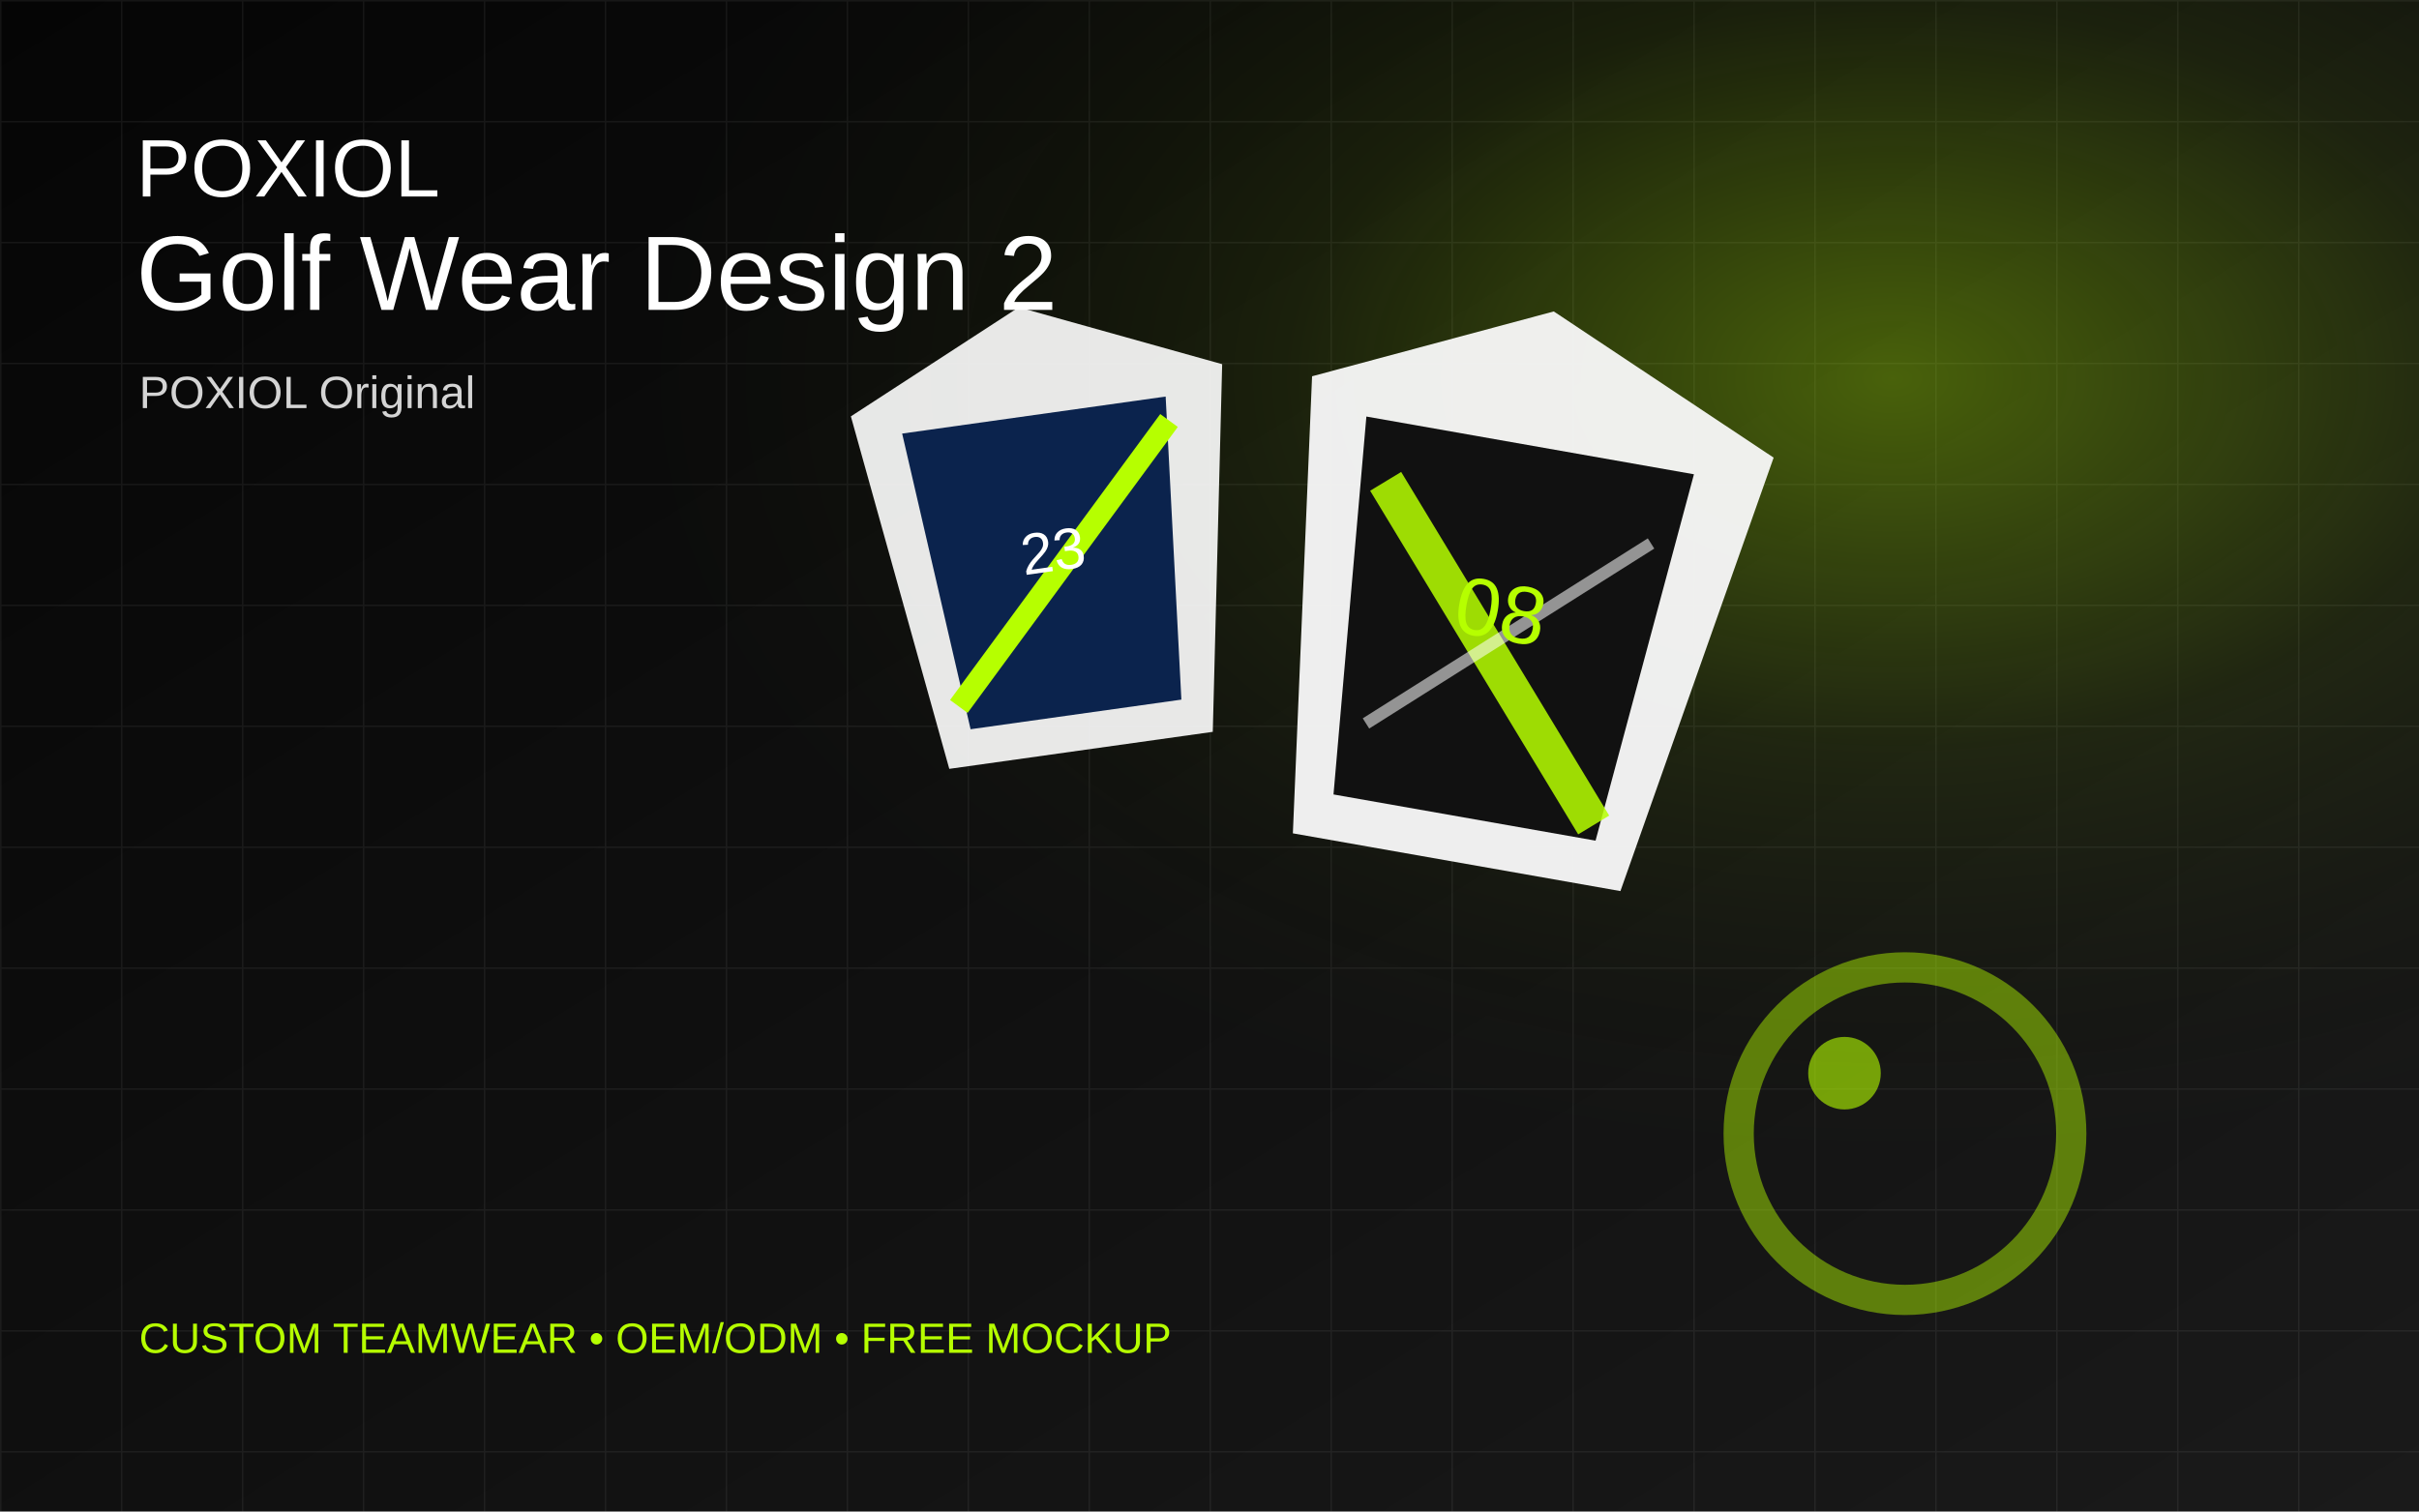
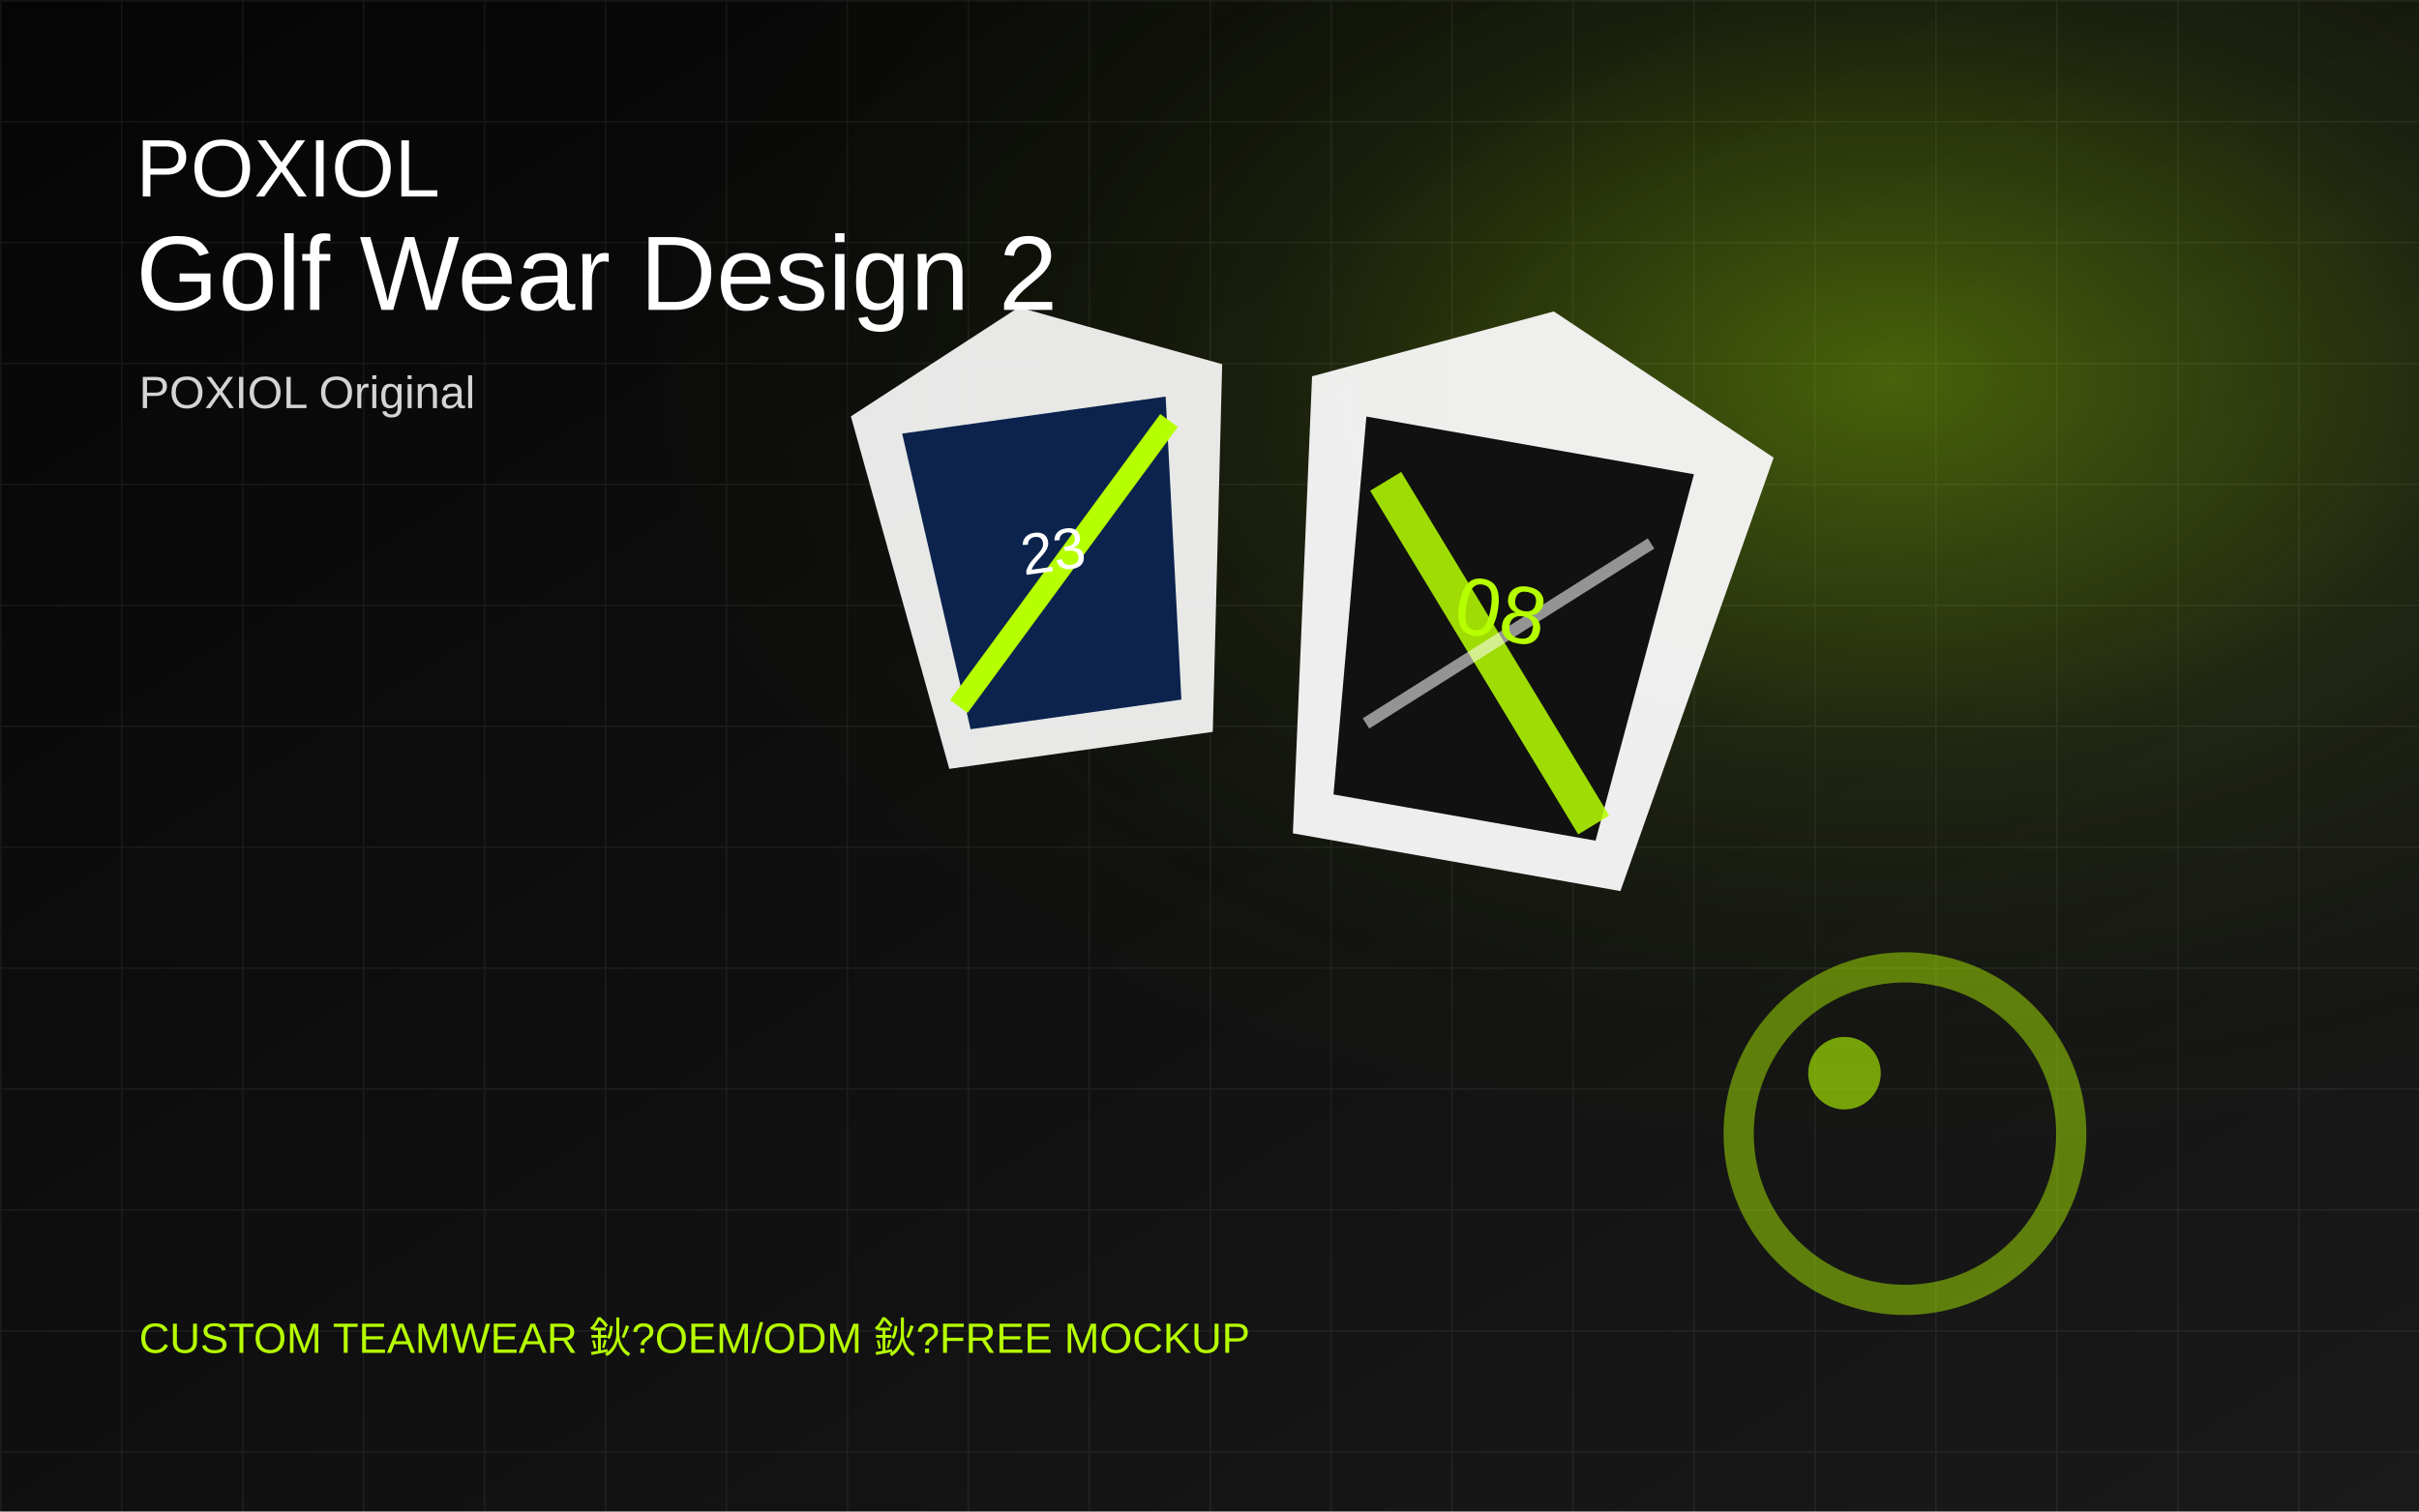
<svg xmlns="http://www.w3.org/2000/svg" width="1600" height="1000" viewBox="0 0 1600 1000">
  <defs>
    <linearGradient id="g" x1="0" y1="0" x2="1" y2="1">
      <stop offset="0" stop-color="#050505" />
      <stop offset="1" stop-color="#1A1A1A" />
    </linearGradient>
    <radialGradient id="r" cx="78%" cy="25%" r="55%">
      <stop offset="0" stop-color="#B6FF00" stop-opacity=".34" />
      <stop offset=".45" stop-color="#B6FF00" stop-opacity=".08" />
      <stop offset="1" stop-color="#050505" stop-opacity="0" />
    </radialGradient>
    <pattern id="grid" width="80" height="80" patternUnits="userSpaceOnUse">
      <path d="M80 0H0V80" fill="none" stroke="#ffffff" stroke-opacity=".06" stroke-width="2" />
    </pattern>
  </defs>
  <rect width="1600" height="1000" fill="url(#g)" />
  <rect width="1600" height="1000" fill="url(#grid)" />
  <rect width="1600" height="1000" fill="url(#r)" />
  <g transform="translate(880 180) rotate(10)">
    <path d="M150 0 L310 70 L260 370 L40 370 L0 70 Z" fill="#f7f7f7" opacity=".96" />
    <path d="M40 90 L260 90 L238 340 L62 340 Z" fill="#111" />
    <path d="M60 130 L235 330" stroke="#B6FF00" stroke-width="24" opacity=".85" />
    <path d="M75 290 L240 140" stroke="#fff" stroke-width="8" opacity=".55" />
    <text x="150" y="220" text-anchor="middle" font-family="Arial Black, Arial" font-size="54" fill="#B6FF00">08</text>
  </g>
  <g transform="translate(555 220) rotate(-8) scale(.8)">
    <path d="M150 0 L310 70 L260 370 L40 370 L0 70 Z" fill="#fff" opacity=".9" />
    <path d="M40 90 L260 90 L238 340 L62 340 Z" fill="#0b234d" />
    <path d="M55 320 L260 110" stroke="#B6FF00" stroke-width="18" />
    <text x="150" y="220" text-anchor="middle" font-family="Arial Black, Arial" font-size="48" fill="#fff">23</text>
  </g>
  <circle cx="1260" cy="750" r="110" fill="none" stroke="#B6FF00" stroke-width="20" opacity=".45" />
  <circle cx="1220" cy="710" r="24" fill="#B6FF00" opacity=".6" />
  <text x="90" y="130" font-family="Arial Black, Arial" font-size="54" fill="#fff">POXIOL</text>
  <text x="90" y="205" font-family="Arial Black, Arial" font-size="70" fill="#fff">Golf Wear Design 2</text>
  <text x="92" y="270" font-family="Arial, sans-serif" font-size="30" fill="#d4d4d4">POXIOL Original</text>
-   <text x="92" y="895" font-family="Arial Black, Arial" font-size="28" fill="#B6FF00">CUSTOM TEAMWEAR • OEM/ODM • FREE MOCKUP</text>
+   <text x="92" y="895" font-family="Arial Black, Arial" font-size="28" fill="#B6FF00">CUSTOM TEAMWEAR 鈥?OEM/ODM 鈥?FREE MOCKUP</text>
</svg>
